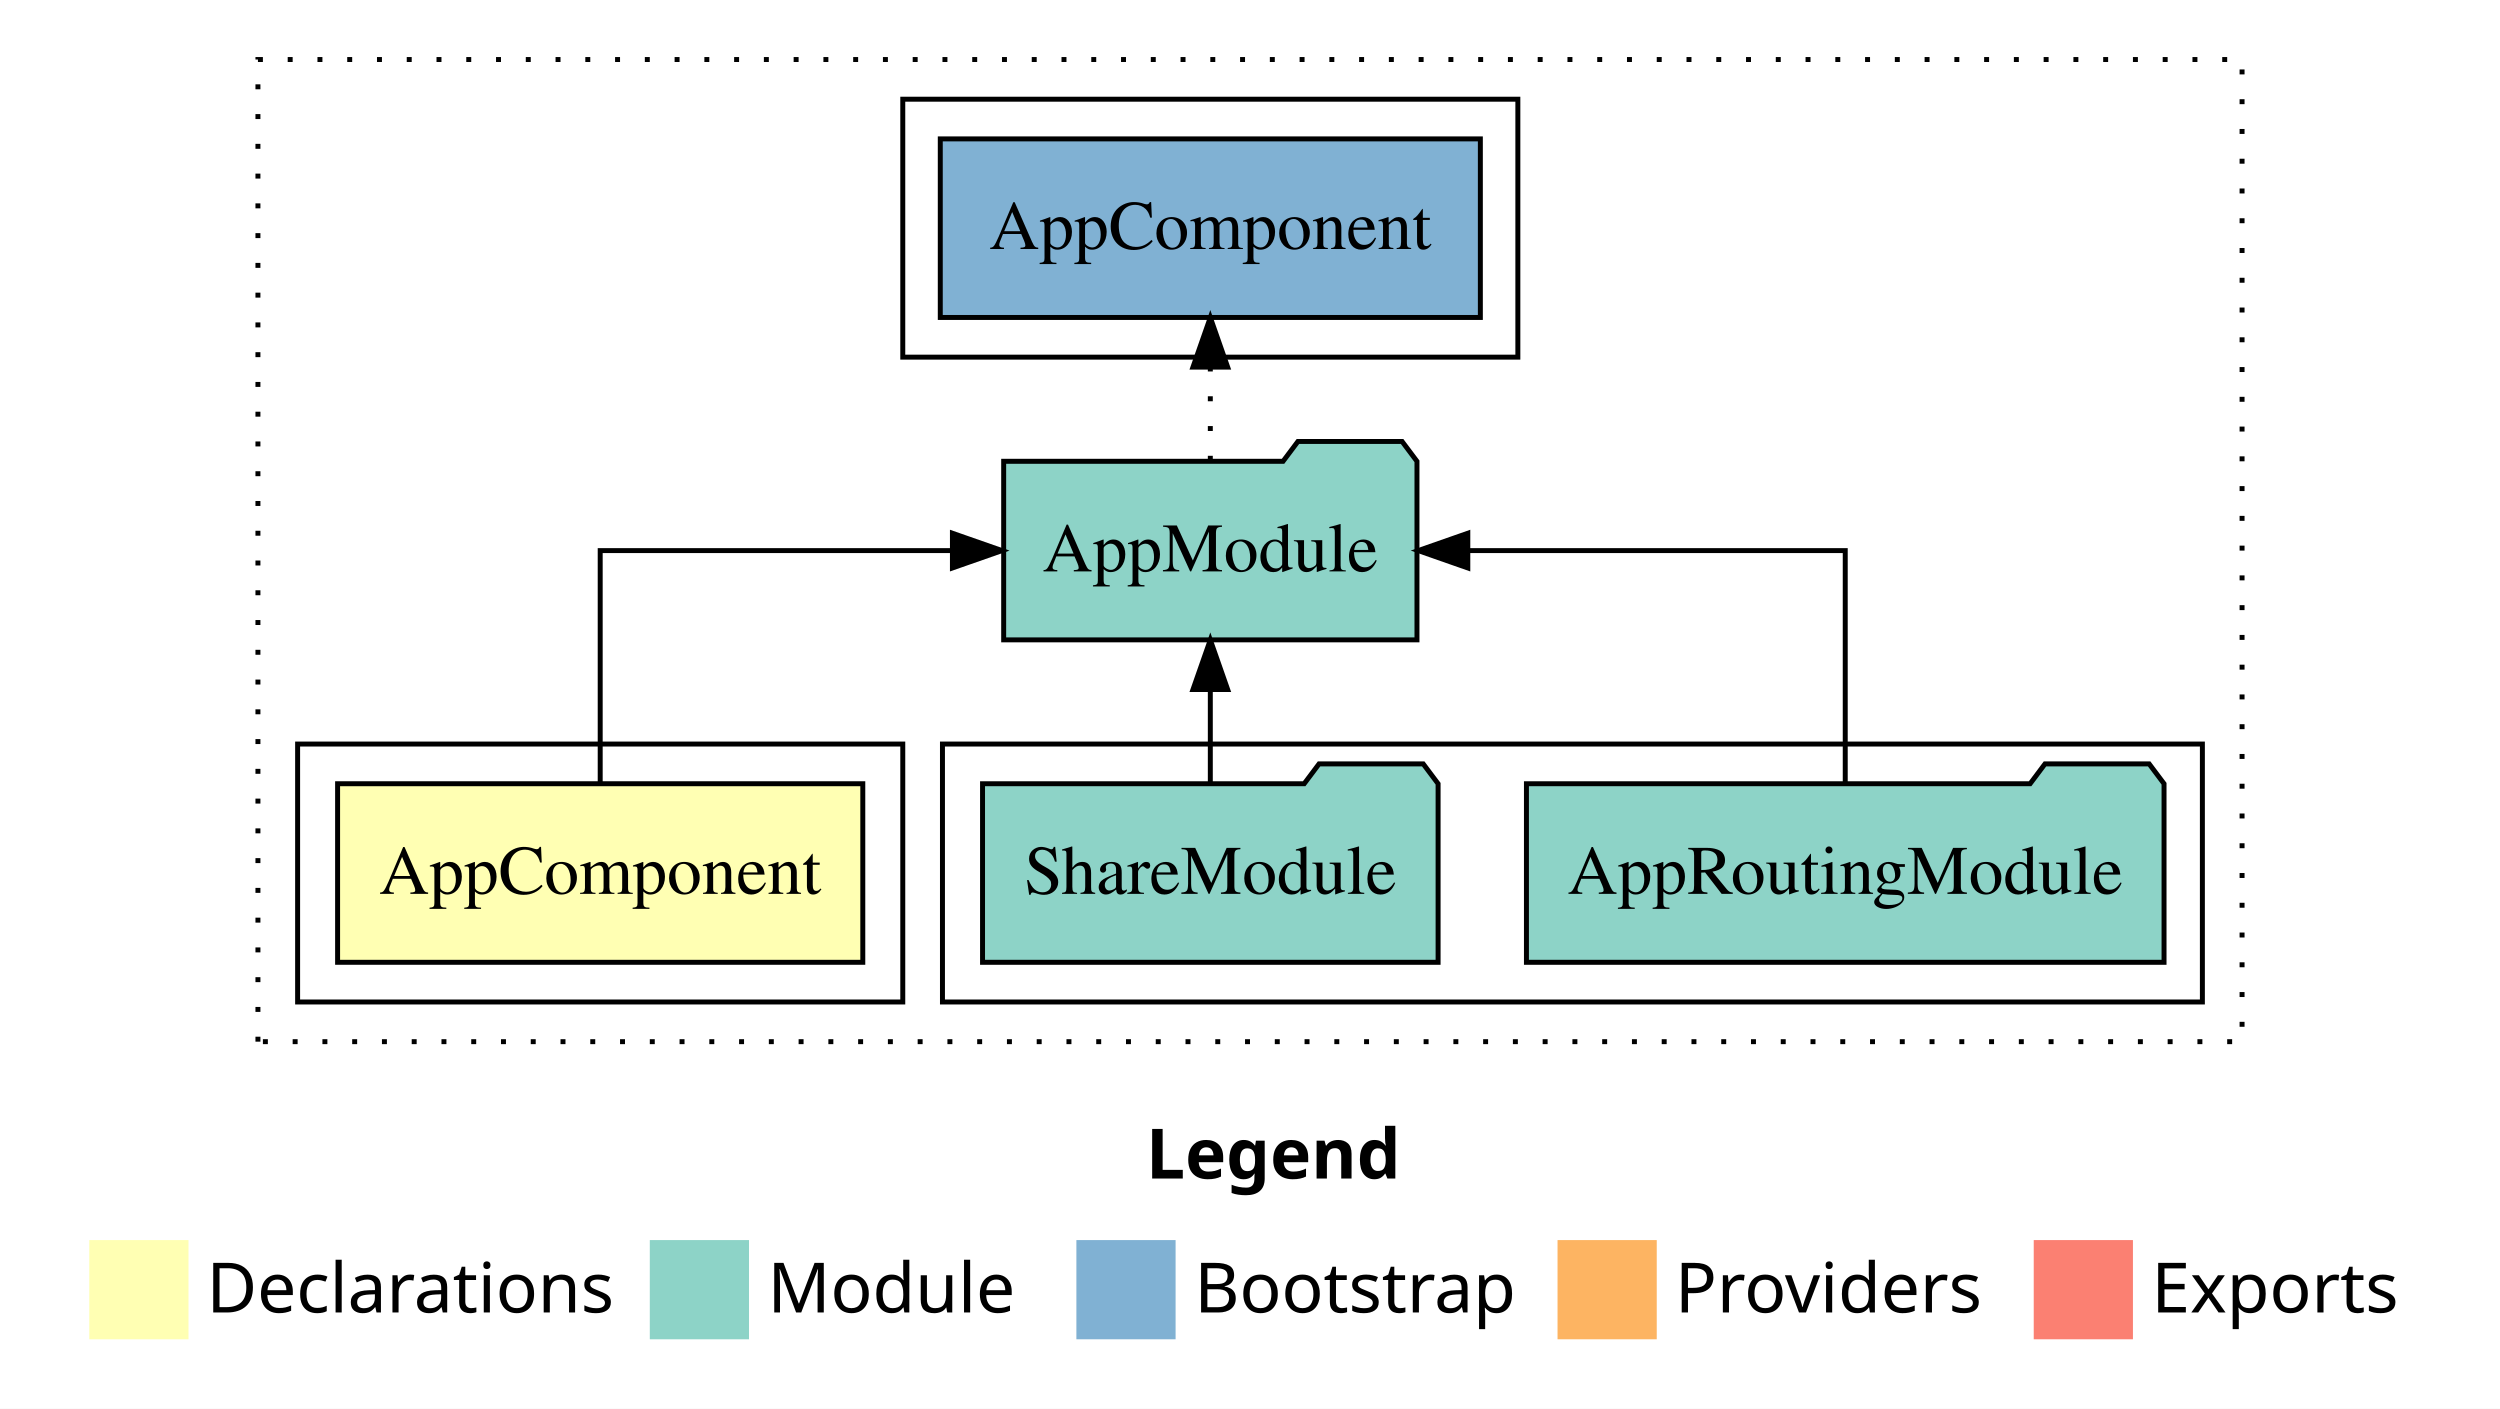
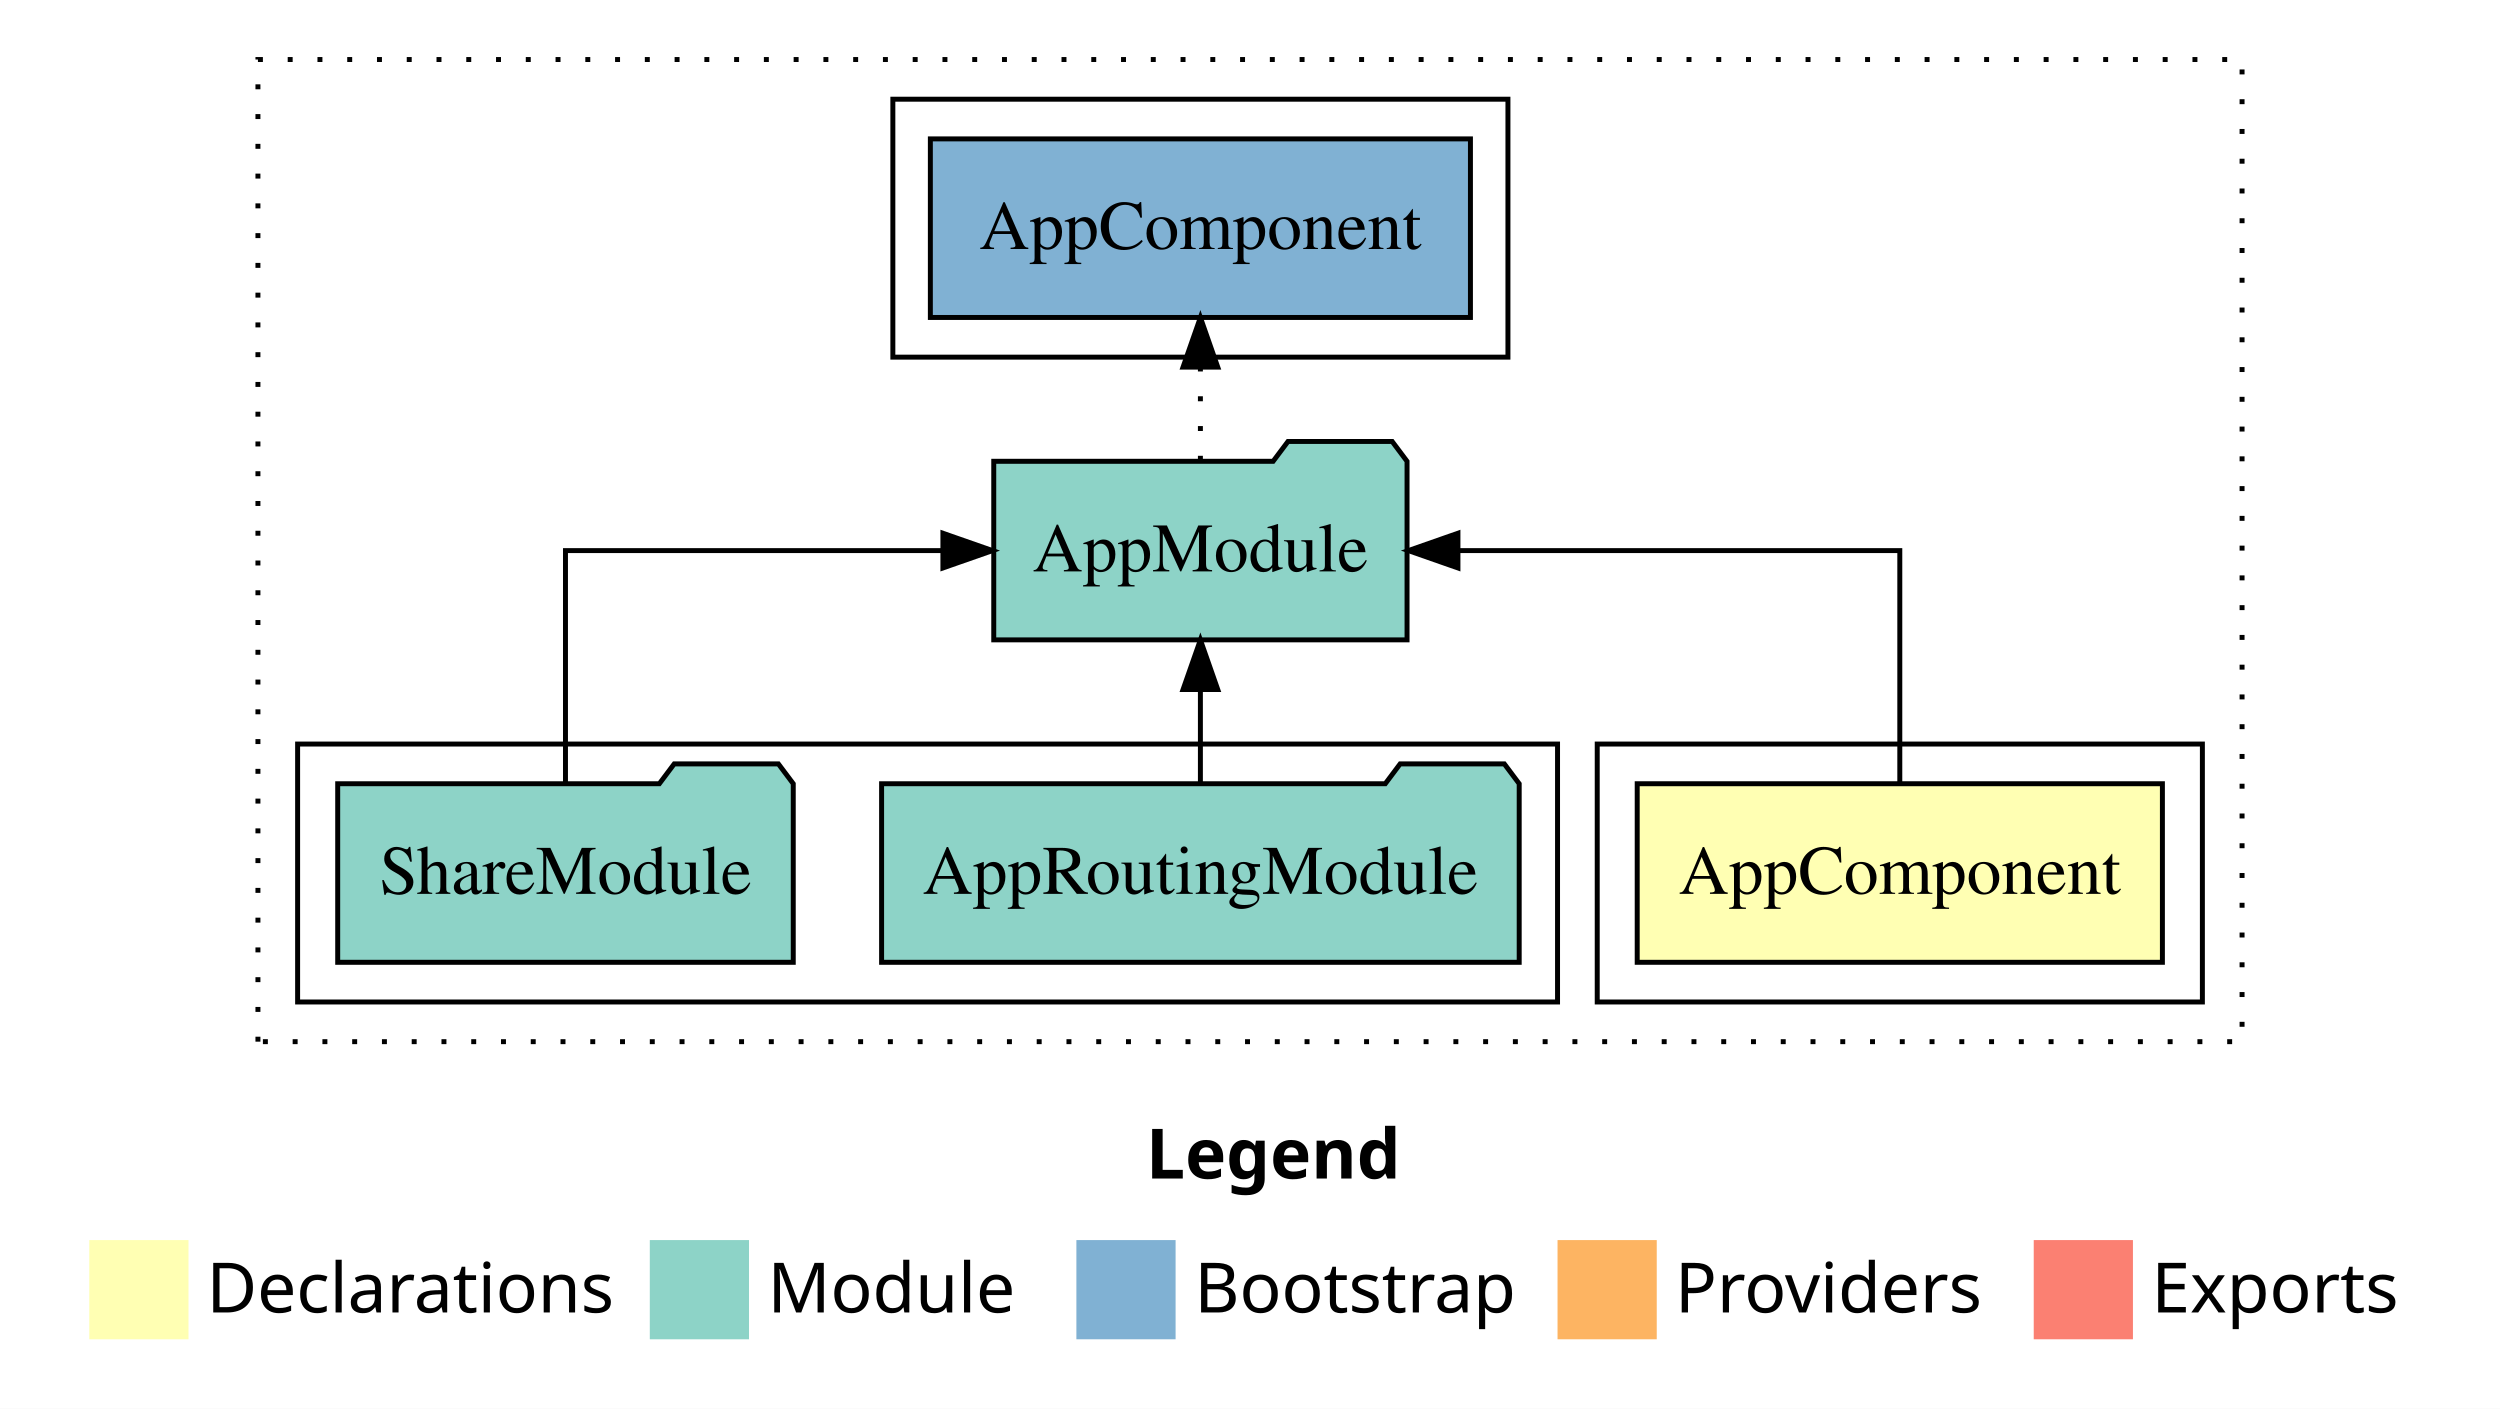
<svg xmlns="http://www.w3.org/2000/svg" width="504pt" height="284pt" viewBox="0.00 0.00 504.00 284.00">
  <g id="graph0" class="graph" transform="scale(1 1) rotate(0) translate(4 280)">
    <polygon fill="white" stroke="transparent" points="-4,4 -4,-280 500,-280 500,4 -4,4" />
    <text text-anchor="start" x="227.01" y="-42.4" font-family="Times-12" font-weight="bold" font-size="14.00">Legend</text>
    <polygon fill="#ffffb3" stroke="transparent" points="14,-10 14,-30 34,-30 34,-10 14,-10" />
    <text text-anchor="start" x="37.63" y="-15.4" font-family="Times-12" font-size="14.00">  Declarations</text>
    <polygon fill="#8dd3c7" stroke="transparent" points="127,-10 127,-30 147,-30 147,-10 127,-10" />
    <text text-anchor="start" x="150.73" y="-15.4" font-family="Times-12" font-size="14.00">  Module</text>
    <polygon fill="#80b1d3" stroke="transparent" points="213,-10 213,-30 233,-30 233,-10 213,-10" />
    <text text-anchor="start" x="236.78" y="-15.4" font-family="Times-12" font-size="14.00">  Bootstrap</text>
    <polygon fill="#fdb462" stroke="transparent" points="310,-10 310,-30 330,-30 330,-10 310,-10" />
    <text text-anchor="start" x="333.67" y="-15.4" font-family="Times-12" font-size="14.00">  Providers</text>
    <polygon fill="#fb8072" stroke="transparent" points="406,-10 406,-30 426,-30 426,-10 406,-10" />
    <text text-anchor="start" x="429.73" y="-15.4" font-family="Times-12" font-size="14.00">  Exports</text>
    <g id="clust1" class="cluster">
      <polygon fill="none" stroke="black" stroke-dasharray="1,5" points="48,-70 48,-268 448,-268 448,-70 48,-70" />
    </g>
-     <g id="clust6" class="cluster">
-       <polygon fill="none" stroke="black" points="178,-208 178,-260 302,-260 302,-208 178,-208" />
+     <g id="clust2" class="cluster">
+       <polygon fill="none" stroke="black" points="318,-78 318,-130 440,-130 440,-78 318,-78" />
    </g>
    <g id="clust4" class="cluster">
-       <polygon fill="none" stroke="black" points="186,-78 186,-130 440,-130 440,-78 186,-78" />
+       <polygon fill="none" stroke="black" points="56,-78 56,-130 310,-130 310,-78 56,-78" />
    </g>
-     <g id="clust2" class="cluster">
-       <polygon fill="none" stroke="black" points="56,-78 56,-130 178,-130 178,-78 56,-78" />
+     <g id="clust6" class="cluster">
+       <polygon fill="none" stroke="black" points="176,-208 176,-260 300,-260 300,-208 176,-208" />
    </g>
    <g id="node1" class="node">
-       <polygon fill="#ffffb3" stroke="black" points="169.94,-122 64.06,-122 64.06,-86 169.94,-86 169.94,-122" />
-       <text text-anchor="middle" x="117" y="-99.8" font-family="Times,serif" font-size="14.00">AppComponent</text>
+       <polygon fill="#ffffb3" stroke="black" points="431.94,-122 326.06,-122 326.06,-86 431.94,-86 431.94,-122" />
+       <text text-anchor="middle" x="379" y="-99.8" font-family="Times,serif" font-size="14.00">AppComponent</text>
    </g>
    <g id="node2" class="node">
-       <polygon fill="#8dd3c7" stroke="black" points="281.66,-187 278.66,-191 257.66,-191 254.66,-187 198.34,-187 198.34,-151 281.66,-151 281.66,-187" />
-       <text text-anchor="middle" x="240" y="-164.8" font-family="Times,serif" font-size="14.00">AppModule</text>
+       <polygon fill="#8dd3c7" stroke="black" points="279.66,-187 276.66,-191 255.66,-191 252.66,-187 196.34,-187 196.34,-151 279.66,-151 279.66,-187" />
+       <text text-anchor="middle" x="238" y="-164.8" font-family="Times,serif" font-size="14.00">AppModule</text>
    </g>
    <g id="edge1" class="edge">
-       <path fill="none" stroke="black" d="M117,-122.11C117,-141.34 117,-169 117,-169 117,-169 188.01,-169 188.01,-169" />
-       <polygon fill="black" stroke="black" points="188.01,-172.5 198.01,-169 188.01,-165.5 188.01,-172.5" />
+       <path fill="none" stroke="black" d="M379,-122.11C379,-141.34 379,-169 379,-169 379,-169 289.92,-169 289.92,-169" />
+       <polygon fill="black" stroke="black" points="289.92,-165.5 279.92,-169 289.92,-172.5 289.92,-165.5" />
    </g>
    <g id="node5" class="node">
-       <polygon fill="#80b1d3" stroke="black" points="294.44,-252 185.56,-252 185.56,-216 294.44,-216 294.44,-252" />
-       <text text-anchor="middle" x="240" y="-229.8" font-family="Times,serif" font-size="14.00">AppComponent </text>
+       <polygon fill="#80b1d3" stroke="black" points="292.44,-252 183.56,-252 183.56,-216 292.44,-216 292.44,-252" />
+       <text text-anchor="middle" x="238" y="-229.8" font-family="Times,serif" font-size="14.00">AppComponent </text>
    </g>
    <g id="edge4" class="edge">
-       <path fill="none" stroke="black" stroke-dasharray="1,5" d="M240,-187.11C240,-187.11 240,-205.99 240,-205.99" />
-       <polygon fill="black" stroke="black" points="236.5,-205.99 240,-215.99 243.5,-205.99 236.5,-205.99" />
+       <path fill="none" stroke="black" stroke-dasharray="1,5" d="M238,-187.11C238,-187.11 238,-205.99 238,-205.99" />
+       <polygon fill="black" stroke="black" points="234.5,-205.99 238,-215.99 241.5,-205.99 234.5,-205.99" />
    </g>
    <g id="node3" class="node">
-       <polygon fill="#8dd3c7" stroke="black" points="432.27,-122 429.27,-126 408.27,-126 405.27,-122 303.73,-122 303.73,-86 432.27,-86 432.27,-122" />
-       <text text-anchor="middle" x="368" y="-99.8" font-family="Times,serif" font-size="14.00">AppRoutingModule</text>
+       <polygon fill="#8dd3c7" stroke="black" points="302.27,-122 299.27,-126 278.27,-126 275.27,-122 173.73,-122 173.73,-86 302.27,-86 302.27,-122" />
+       <text text-anchor="middle" x="238" y="-99.8" font-family="Times,serif" font-size="14.00">AppRoutingModule</text>
    </g>
    <g id="edge2" class="edge">
-       <path fill="none" stroke="black" d="M368,-122.11C368,-141.34 368,-169 368,-169 368,-169 291.91,-169 291.91,-169" />
-       <polygon fill="black" stroke="black" points="291.91,-165.5 281.91,-169 291.91,-172.5 291.91,-165.5" />
+       <path fill="none" stroke="black" d="M238,-122.11C238,-122.11 238,-140.99 238,-140.99" />
+       <polygon fill="black" stroke="black" points="234.5,-140.99 238,-150.99 241.5,-140.99 234.5,-140.99" />
    </g>
    <g id="node4" class="node">
-       <polygon fill="#8dd3c7" stroke="black" points="285.92,-122 282.92,-126 261.92,-126 258.92,-122 194.08,-122 194.08,-86 285.92,-86 285.92,-122" />
-       <text text-anchor="middle" x="240" y="-99.8" font-family="Times,serif" font-size="14.00">ShareModule</text>
+       <polygon fill="#8dd3c7" stroke="black" points="155.92,-122 152.92,-126 131.92,-126 128.92,-122 64.08,-122 64.08,-86 155.92,-86 155.92,-122" />
+       <text text-anchor="middle" x="110" y="-99.8" font-family="Times,serif" font-size="14.00">ShareModule</text>
    </g>
    <g id="edge3" class="edge">
-       <path fill="none" stroke="black" d="M240,-122.11C240,-122.11 240,-140.99 240,-140.99" />
-       <polygon fill="black" stroke="black" points="236.5,-140.99 240,-150.99 243.5,-140.99 236.5,-140.99" />
+       <path fill="none" stroke="black" d="M110,-122.11C110,-141.34 110,-169 110,-169 110,-169 186.09,-169 186.09,-169" />
+       <polygon fill="black" stroke="black" points="186.09,-172.5 196.09,-169 186.09,-165.5 186.09,-172.5" />
    </g>
  </g>
</svg>
